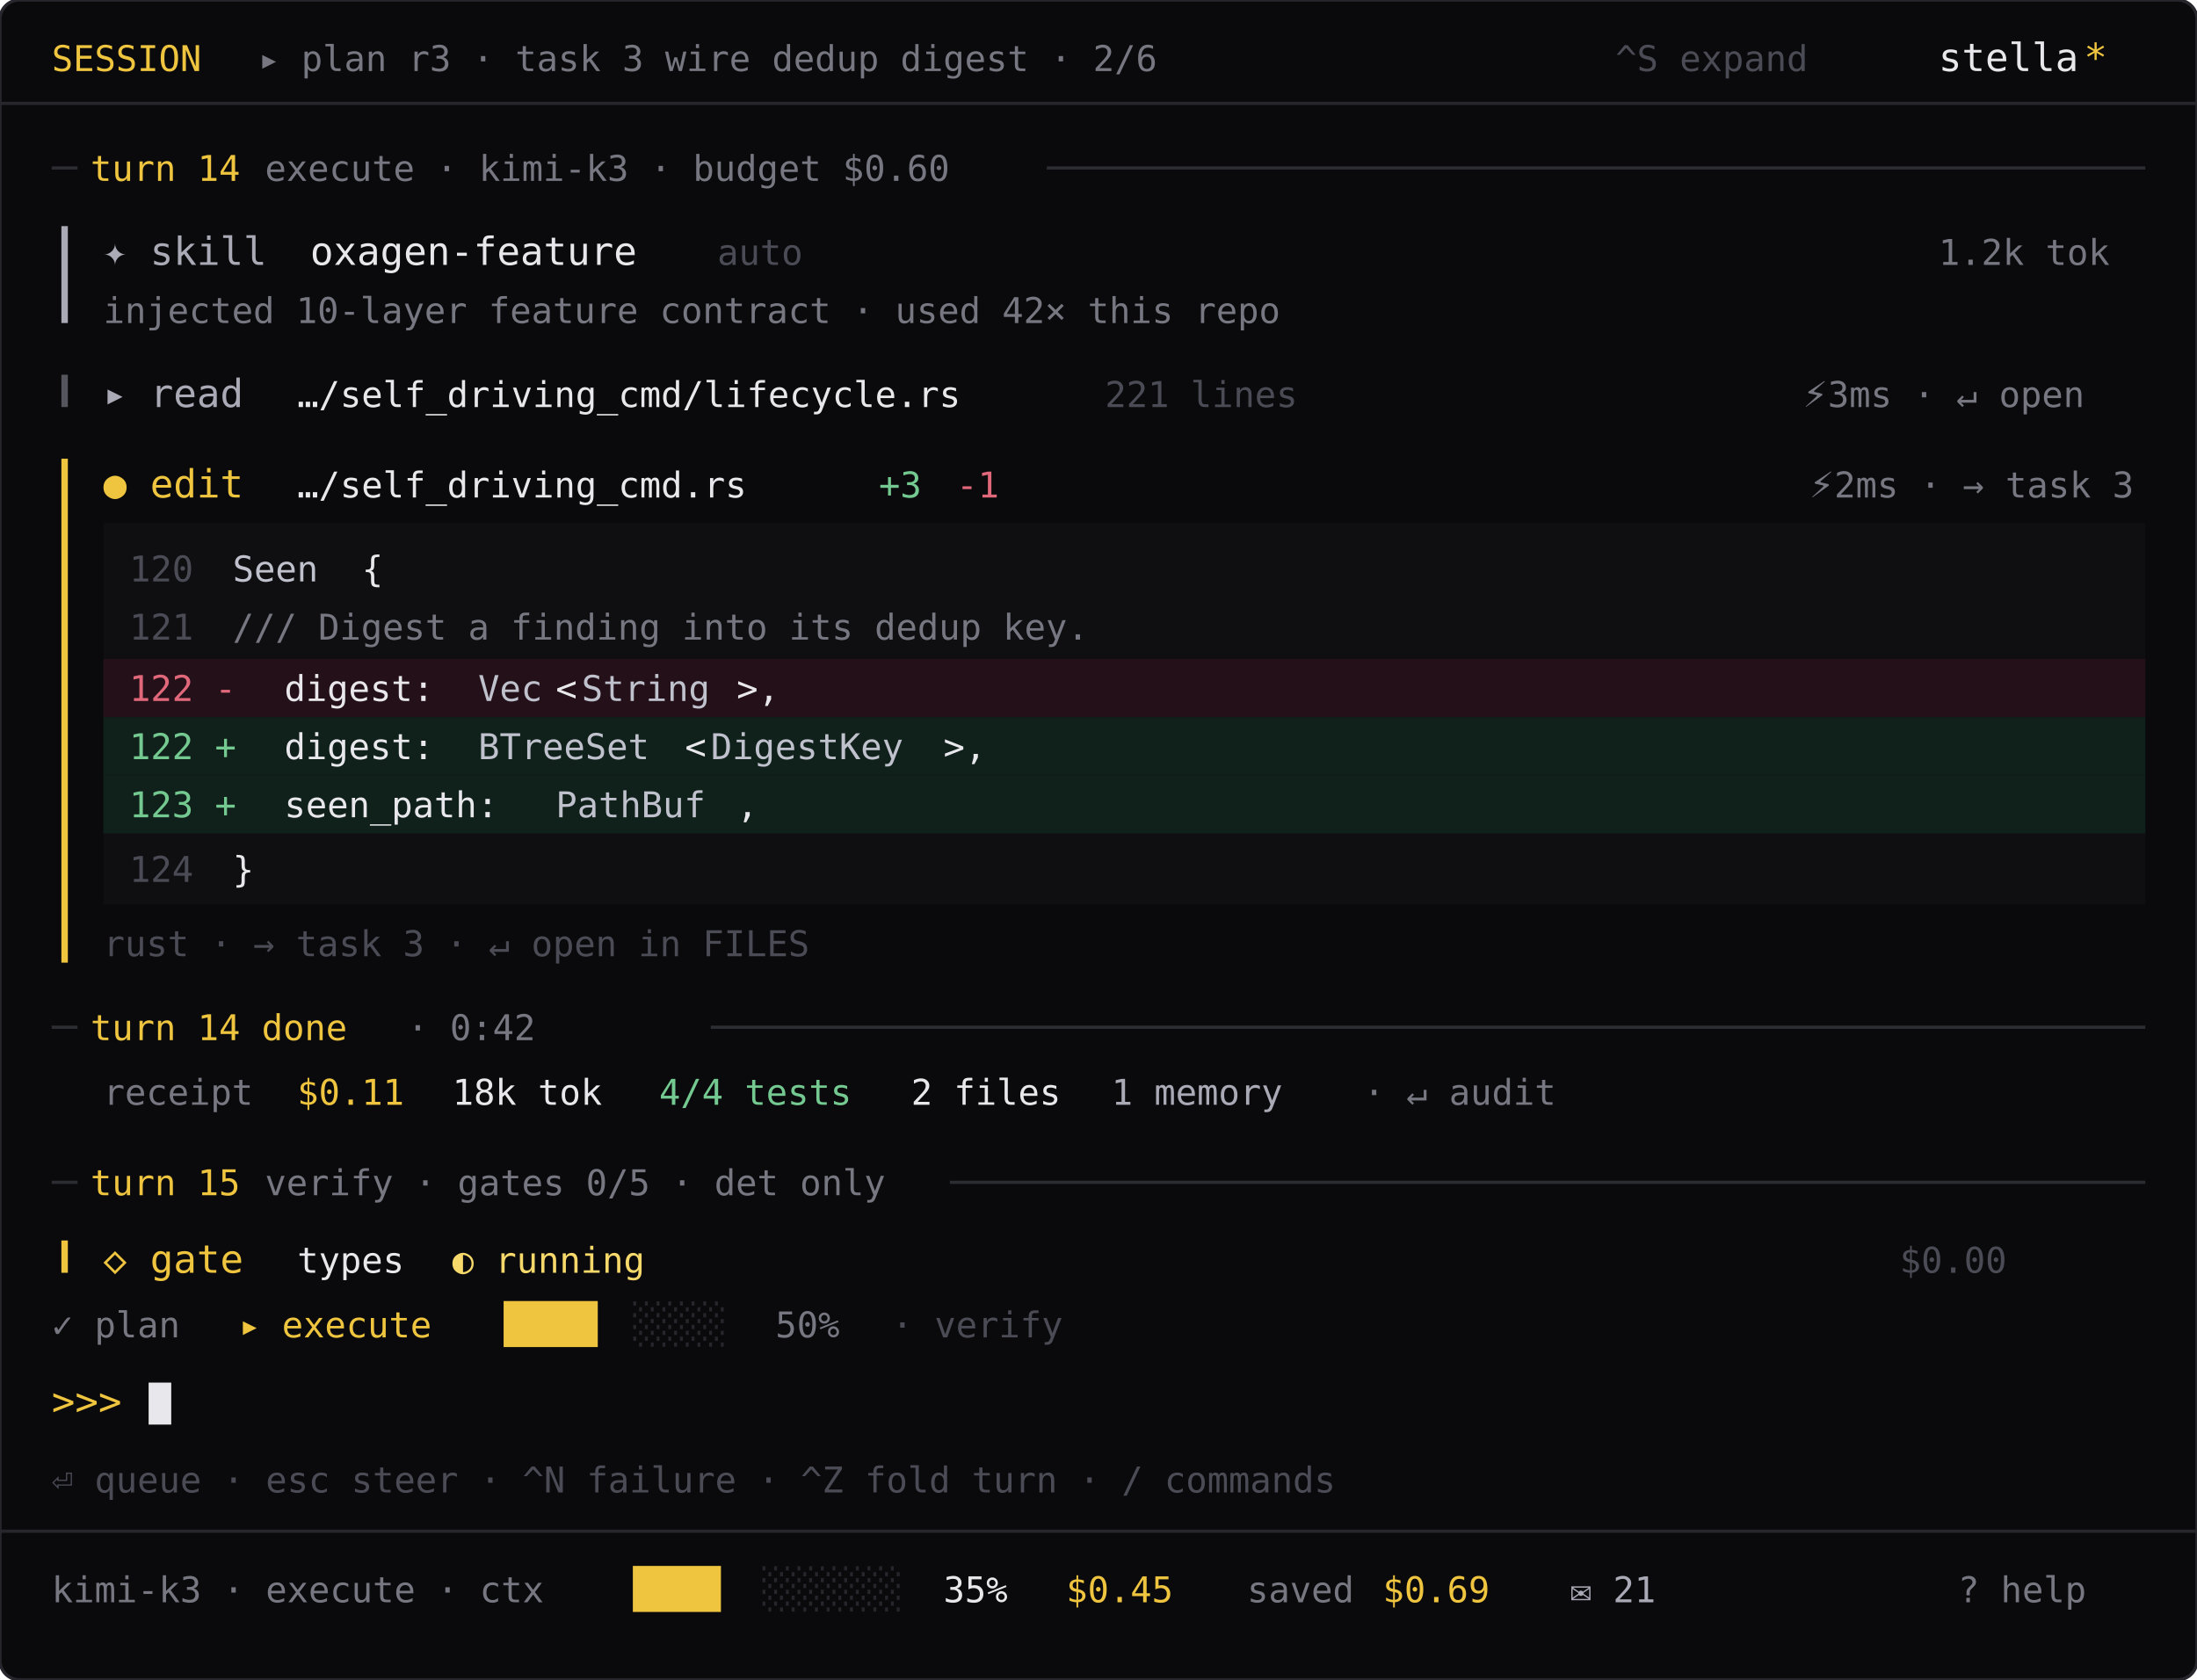
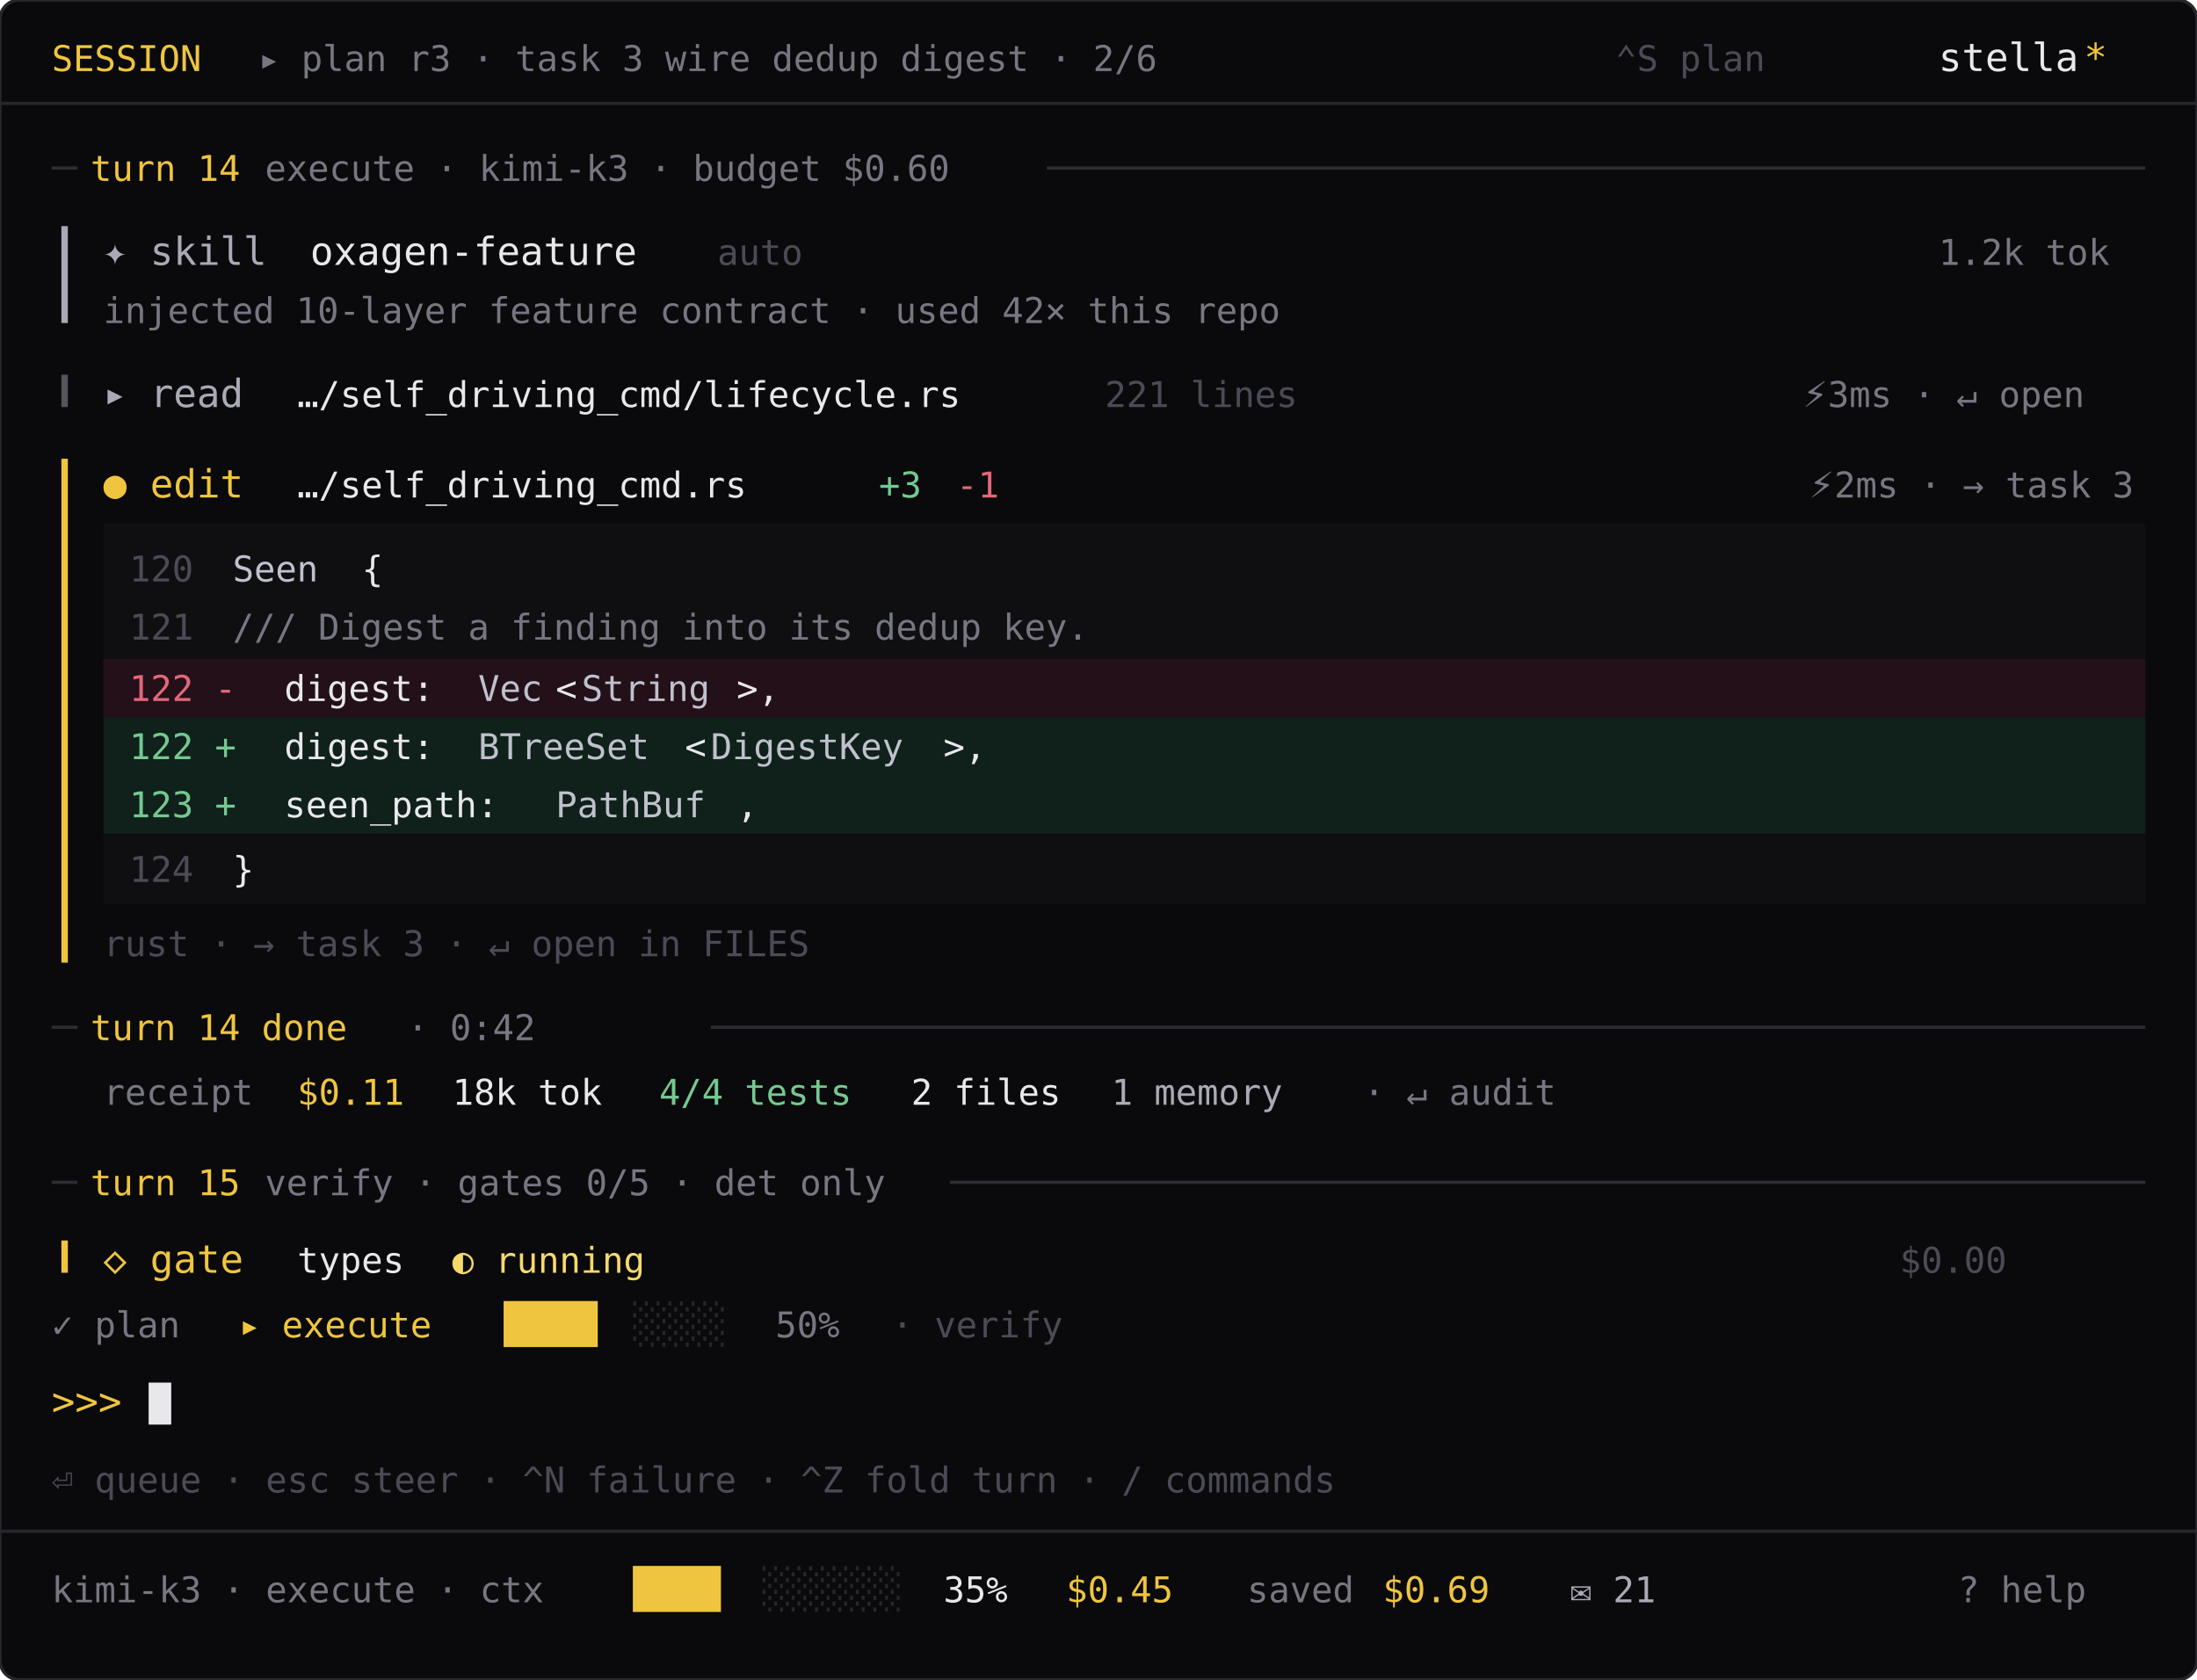
<svg xmlns="http://www.w3.org/2000/svg" viewBox="0 0 680 520" width="680" height="520" font-family="DejaVu Sans Mono, JetBrains Mono, monospace">
  <rect x="0" y="0" width="680" height="520" rx="6" fill="#0A0A0C" stroke="#26262C" stroke-width="1" />
  <text x="16" y="22" font-size="11" fill="#EFC53F" font-weight="500">SESSION</text>
  <text x="80" y="22" font-size="11" fill="#777782">▸ plan r3 · task 3 wire dedup digest · 2/6</text>
-   <text x="500" y="22" font-size="11" fill="#4B4B56">^S expand</text>
+   <text x="500" y="22" font-size="11" fill="#4B4B56">⌃S plan</text>
  <text x="600" y="22" font-size="12" fill="#E8E8EC" font-weight="500">stella</text>
  <text x="645" y="22" font-size="12" fill="#EFC53F" font-weight="500">*</text>
  <line x1="0" y1="32" x2="680" y2="32" stroke="#26262C" stroke-width="1" />
  <line x1="16" y1="52" x2="664" y2="52" stroke="#2C2C33" stroke-width="1" />
  <rect x="24" y="44" width="300" height="14" fill="#0A0A0C" />
  <text x="28" y="56" font-size="11" fill="#EFC53F">turn 14</text>
  <text x="82" y="56" font-size="11" fill="#777782">execute · kimi-k3 · budget $0.60</text>
  <line x1="20" y1="70" x2="20" y2="100" stroke="#A9AAB5" stroke-width="2" />
  <text x="32" y="82" font-size="12" fill="#A9AAB5">✦ skill</text>
  <text x="96" y="82" font-size="12" fill="#E8E8EC">oxagen-feature</text>
  <text x="222" y="82" font-size="11" fill="#4B4B56">auto</text>
  <text x="600" y="82" font-size="11" fill="#777782">1.2k tok</text>
  <text x="32" y="100" font-size="11" fill="#777782">injected 10-layer feature contract · used 42× this repo</text>
  <line x1="20" y1="116" x2="20" y2="126" stroke="#55555E" stroke-width="2" />
  <text x="32" y="126" font-size="12" fill="#A9AAB5">▸ read</text>
  <text x="92" y="126" font-size="11" fill="#E8E8EC">…/self_driving_cmd/lifecycle.rs</text>
  <text x="342" y="126" font-size="11" fill="#4B4B56">221 lines</text>
  <text x="558" y="126" font-size="11" fill="#777782">⚡3ms · ↵ open</text>
  <line x1="20" y1="142" x2="20" y2="298" stroke="#EFC53F" stroke-width="2" />
  <text x="32" y="154" font-size="12" fill="#EFC53F">● edit</text>
  <text x="92" y="154" font-size="11" fill="#E8E8EC">…/self_driving_cmd.rs</text>
  <text x="272" y="154" font-size="11" fill="#74C991">+3</text>
  <text x="296" y="154" font-size="11" fill="#E0687A">-1</text>
  <text x="560" y="154" font-size="11" fill="#777782">⚡2ms · → task 3</text>
  <rect x="32" y="162" width="632" height="118" fill="#0F0F12" />
  <text x="40" y="180" font-size="11" fill="#4B4B56">120</text>
  <text x="72" y="180" font-size="11" fill="#BFC1CC">Seen</text>
  <text x="112" y="180" font-size="11" fill="#E8E8EC">{</text>
  <text x="40" y="198" font-size="11" fill="#4B4B56">121</text>
  <text x="72" y="198" font-size="11" fill="#777782">/// Digest a finding into its dedup key.</text>
  <rect x="32" y="204" width="632" height="18" fill="#241019" />
  <text x="40" y="217" font-size="11" fill="#E0687A">122 -</text>
  <text x="88" y="217" font-size="11" fill="#E8E8EC">digest:</text>
  <text x="148" y="217" font-size="11" fill="#BFC1CC">Vec</text>
  <text x="172" y="217" font-size="11" fill="#E8E8EC">&lt;</text>
  <text x="180" y="217" font-size="11" fill="#BFC1CC">String</text>
  <text x="228" y="217" font-size="11" fill="#E8E8EC">&gt;,</text>
  <rect x="32" y="222" width="632" height="18" fill="#10201A" />
  <text x="40" y="235" font-size="11" fill="#74C991">122 +</text>
  <text x="88" y="235" font-size="11" fill="#E8E8EC">digest:</text>
  <text x="148" y="235" font-size="11" fill="#BFC1CC">BTreeSet</text>
  <text x="212" y="235" font-size="11" fill="#E8E8EC">&lt;</text>
  <text x="220" y="235" font-size="11" fill="#BFC1CC">DigestKey</text>
  <text x="292" y="235" font-size="11" fill="#E8E8EC">&gt;,</text>
  <rect x="32" y="240" width="632" height="18" fill="#10201A" />
  <text x="40" y="253" font-size="11" fill="#74C991">123 +</text>
  <text x="88" y="253" font-size="11" fill="#E8E8EC">seen_path:</text>
  <text x="172" y="253" font-size="11" fill="#BFC1CC">PathBuf</text>
  <text x="228" y="253" font-size="11" fill="#E8E8EC">,</text>
  <text x="40" y="273" font-size="11" fill="#4B4B56">124</text>
  <text x="72" y="273" font-size="11" fill="#E8E8EC">}</text>
  <text x="32" y="296" font-size="11" fill="#4B4B56">rust · → task 3 · ↵ open in FILES</text>
  <line x1="16" y1="318" x2="664" y2="318" stroke="#2C2C33" stroke-width="1" />
  <rect x="24" y="310" width="196" height="14" fill="#0A0A0C" />
  <text x="28" y="322" font-size="11" fill="#EFC53F">turn 14 done</text>
  <text x="126" y="322" font-size="11" fill="#777782">· 0:42</text>
  <text x="32" y="342" font-size="11" fill="#777782">receipt</text>
  <text x="92" y="342" font-size="11" fill="#EFC53F">$0.11</text>
  <text x="140" y="342" font-size="11" fill="#E8E8EC">18k tok</text>
  <text x="204" y="342" font-size="11" fill="#74C991">4/4 tests</text>
  <text x="282" y="342" font-size="11" fill="#E8E8EC">2 files</text>
  <text x="344" y="342" font-size="11" fill="#A9AAB5">1 memory</text>
  <text x="422" y="342" font-size="11" fill="#777782">· ↵ audit</text>
  <line x1="16" y1="366" x2="664" y2="366" stroke="#2C2C33" stroke-width="1" />
  <rect x="24" y="358" width="270" height="14" fill="#0A0A0C" />
  <text x="28" y="370" font-size="11" fill="#EFC53F">turn 15</text>
  <text x="82" y="370" font-size="11" fill="#777782">verify · gates 0/5 · det only</text>
  <line x1="20" y1="384" x2="20" y2="394" stroke="#EFC53F" stroke-width="2" />
  <text x="32" y="394" font-size="12" fill="#EFC53F">◇ gate</text>
  <text x="92" y="394" font-size="11" fill="#E8E8EC">types</text>
  <text x="140" y="394" font-size="11" fill="#F7D96B">◐ running</text>
  <text x="588" y="394" font-size="11" fill="#4B4B56">$0.00</text>
  <text x="16" y="438" font-size="12" fill="#EFC53F" font-weight="500">&gt;&gt;&gt;</text>
  <text x="16" y="414" font-size="11" fill="#777782">✓ plan</text>
  <text x="74" y="414" font-size="11" fill="#EFC53F" font-weight="500">▸ execute</text>
  <text x="156" y="414" font-size="12" fill="#EFC53F">████</text>
  <text x="196" y="414" font-size="12" fill="#26262C">░░░░</text>
  <text x="240" y="414" font-size="11" fill="#777782">50%</text>
  <text x="276" y="414" font-size="11" fill="#4B4B56">· verify</text>
  <rect x="46" y="428" width="7" height="13" fill="#E8E8EC" />
  <text x="16" y="462" font-size="11" fill="#4B4B56">⏎ queue · esc steer · ^N failure · ^Z fold turn · / commands</text>
  <line x1="0" y1="474" x2="680" y2="474" stroke="#26262C" stroke-width="1" />
  <text x="16" y="496" font-size="11" fill="#777782">kimi-k3 · execute · ctx</text>
  <text x="196" y="496" font-size="12" fill="#EFC53F">███▊</text>
  <text x="236" y="496" font-size="12" fill="#26262C">░░░░░░</text>
  <text x="292" y="496" font-size="11" fill="#E8E8EC">35%</text>
  <text x="330" y="496" font-size="11" fill="#EFC53F">$0.45</text>
  <text x="386" y="496" font-size="11" fill="#777782">saved</text>
  <text x="428" y="496" font-size="11" fill="#EFC53F">$0.69</text>
  <text x="486" y="496" font-size="11" fill="#A9AAB5">✉ 21</text>
  <text x="606" y="496" font-size="11" fill="#777782">? help</text>
</svg>
